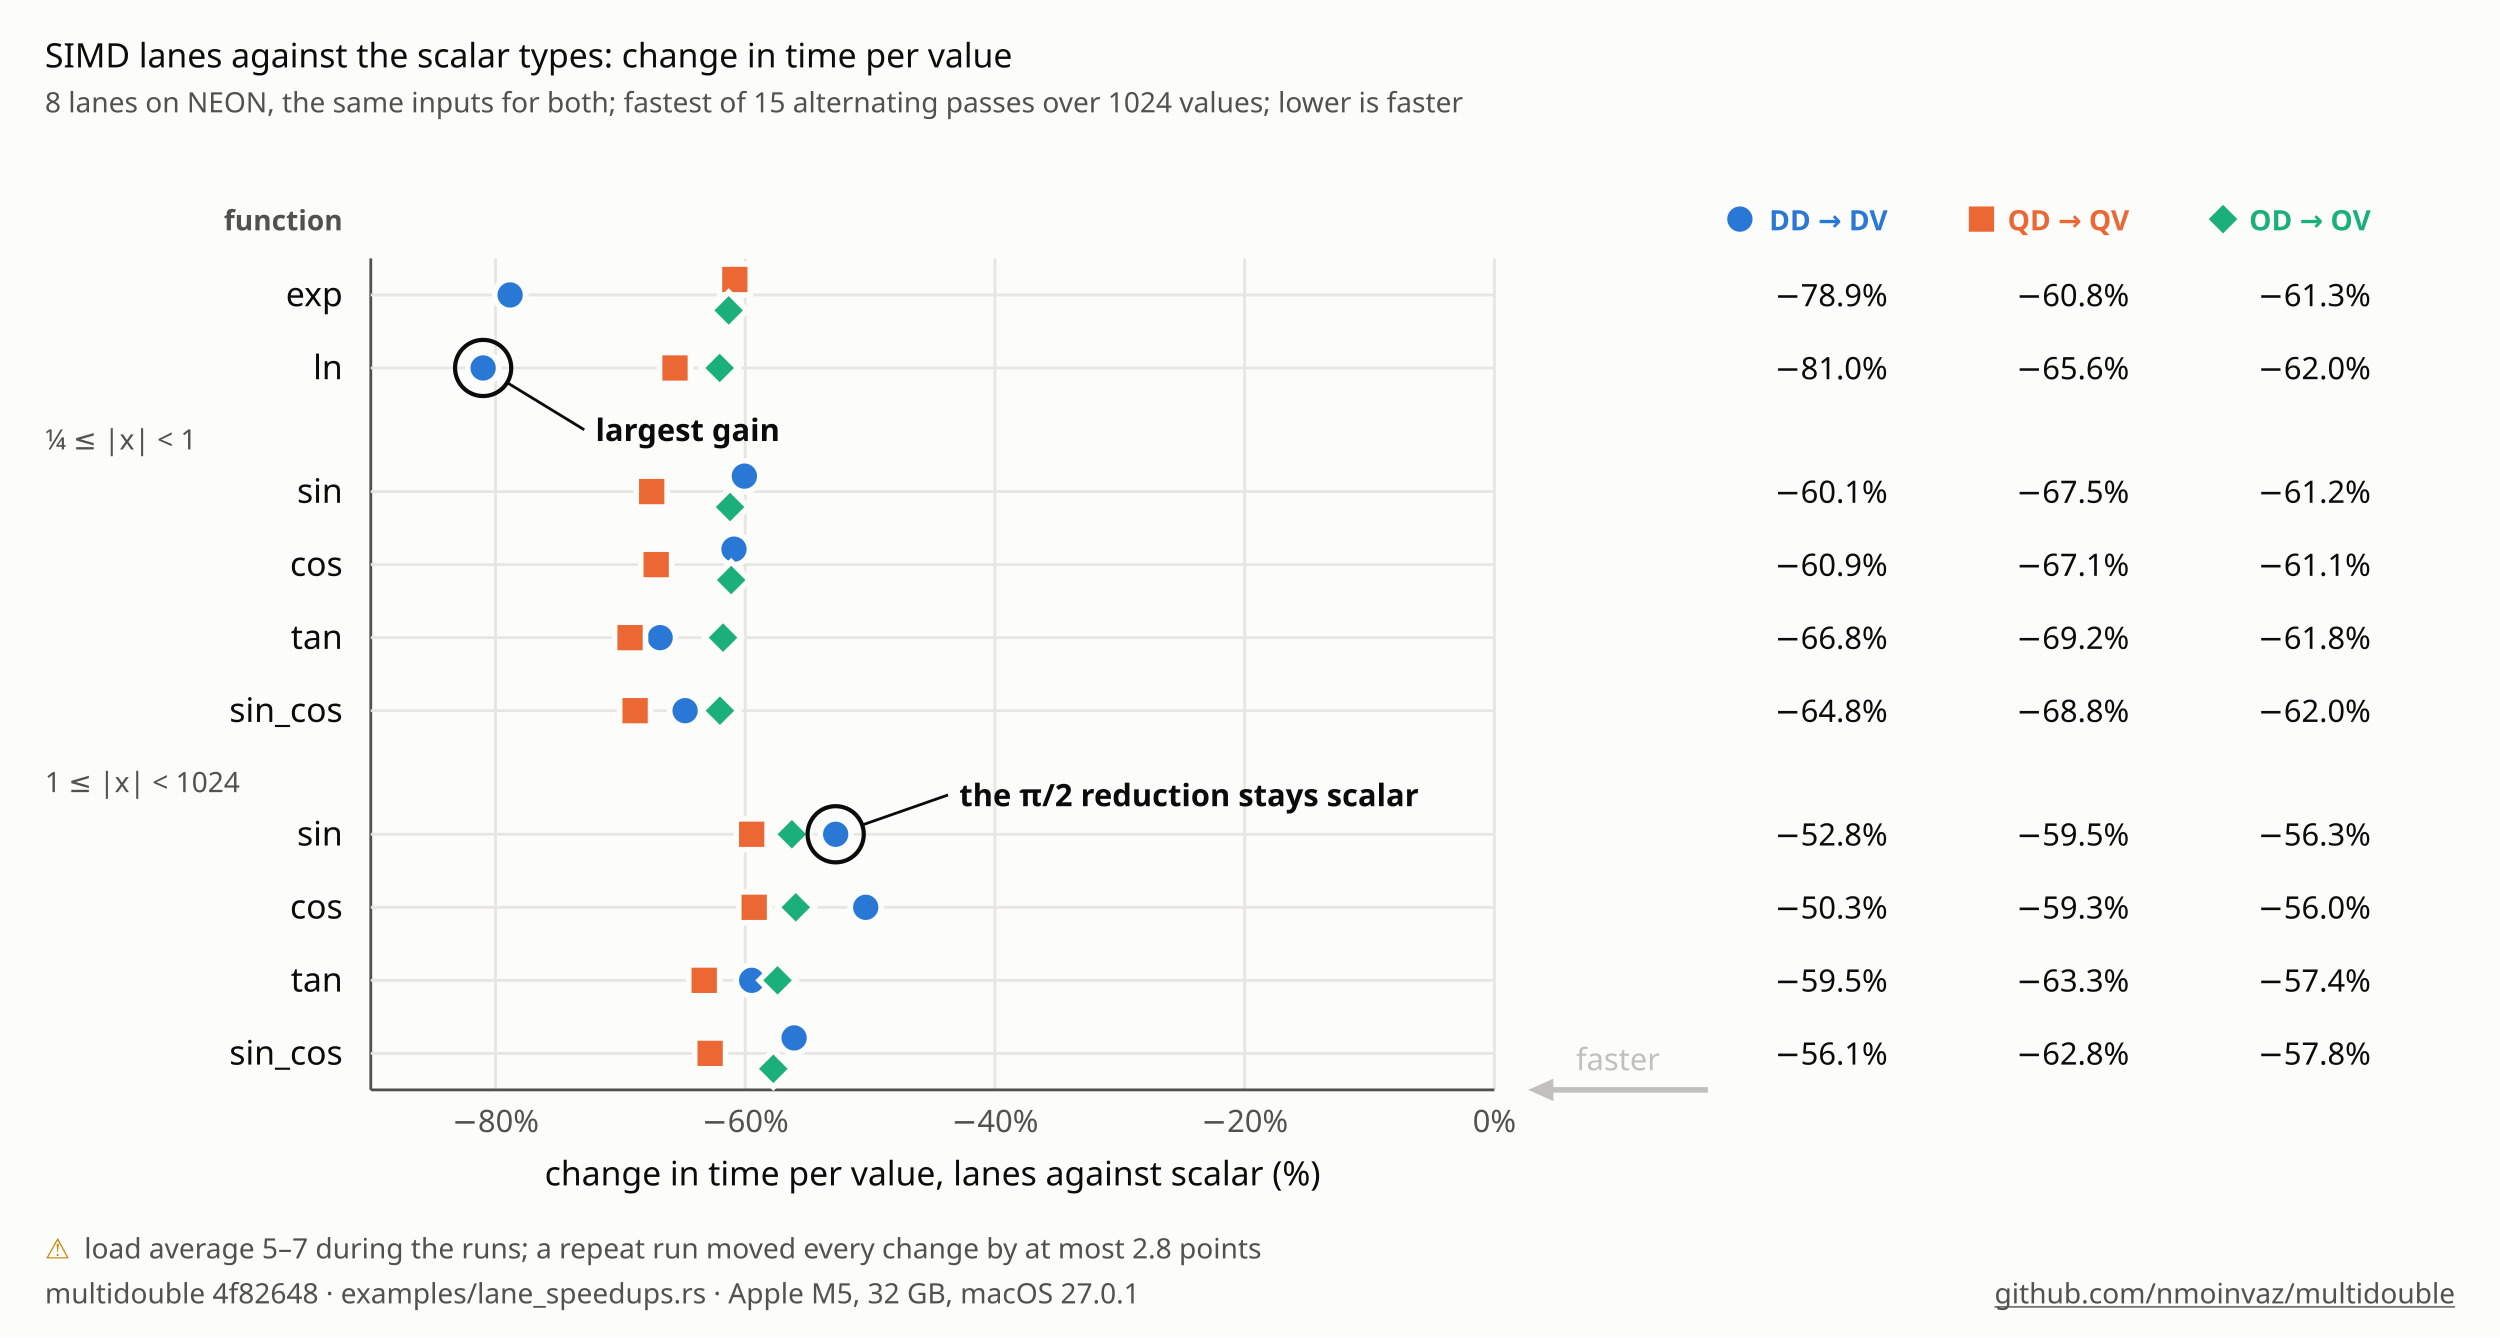
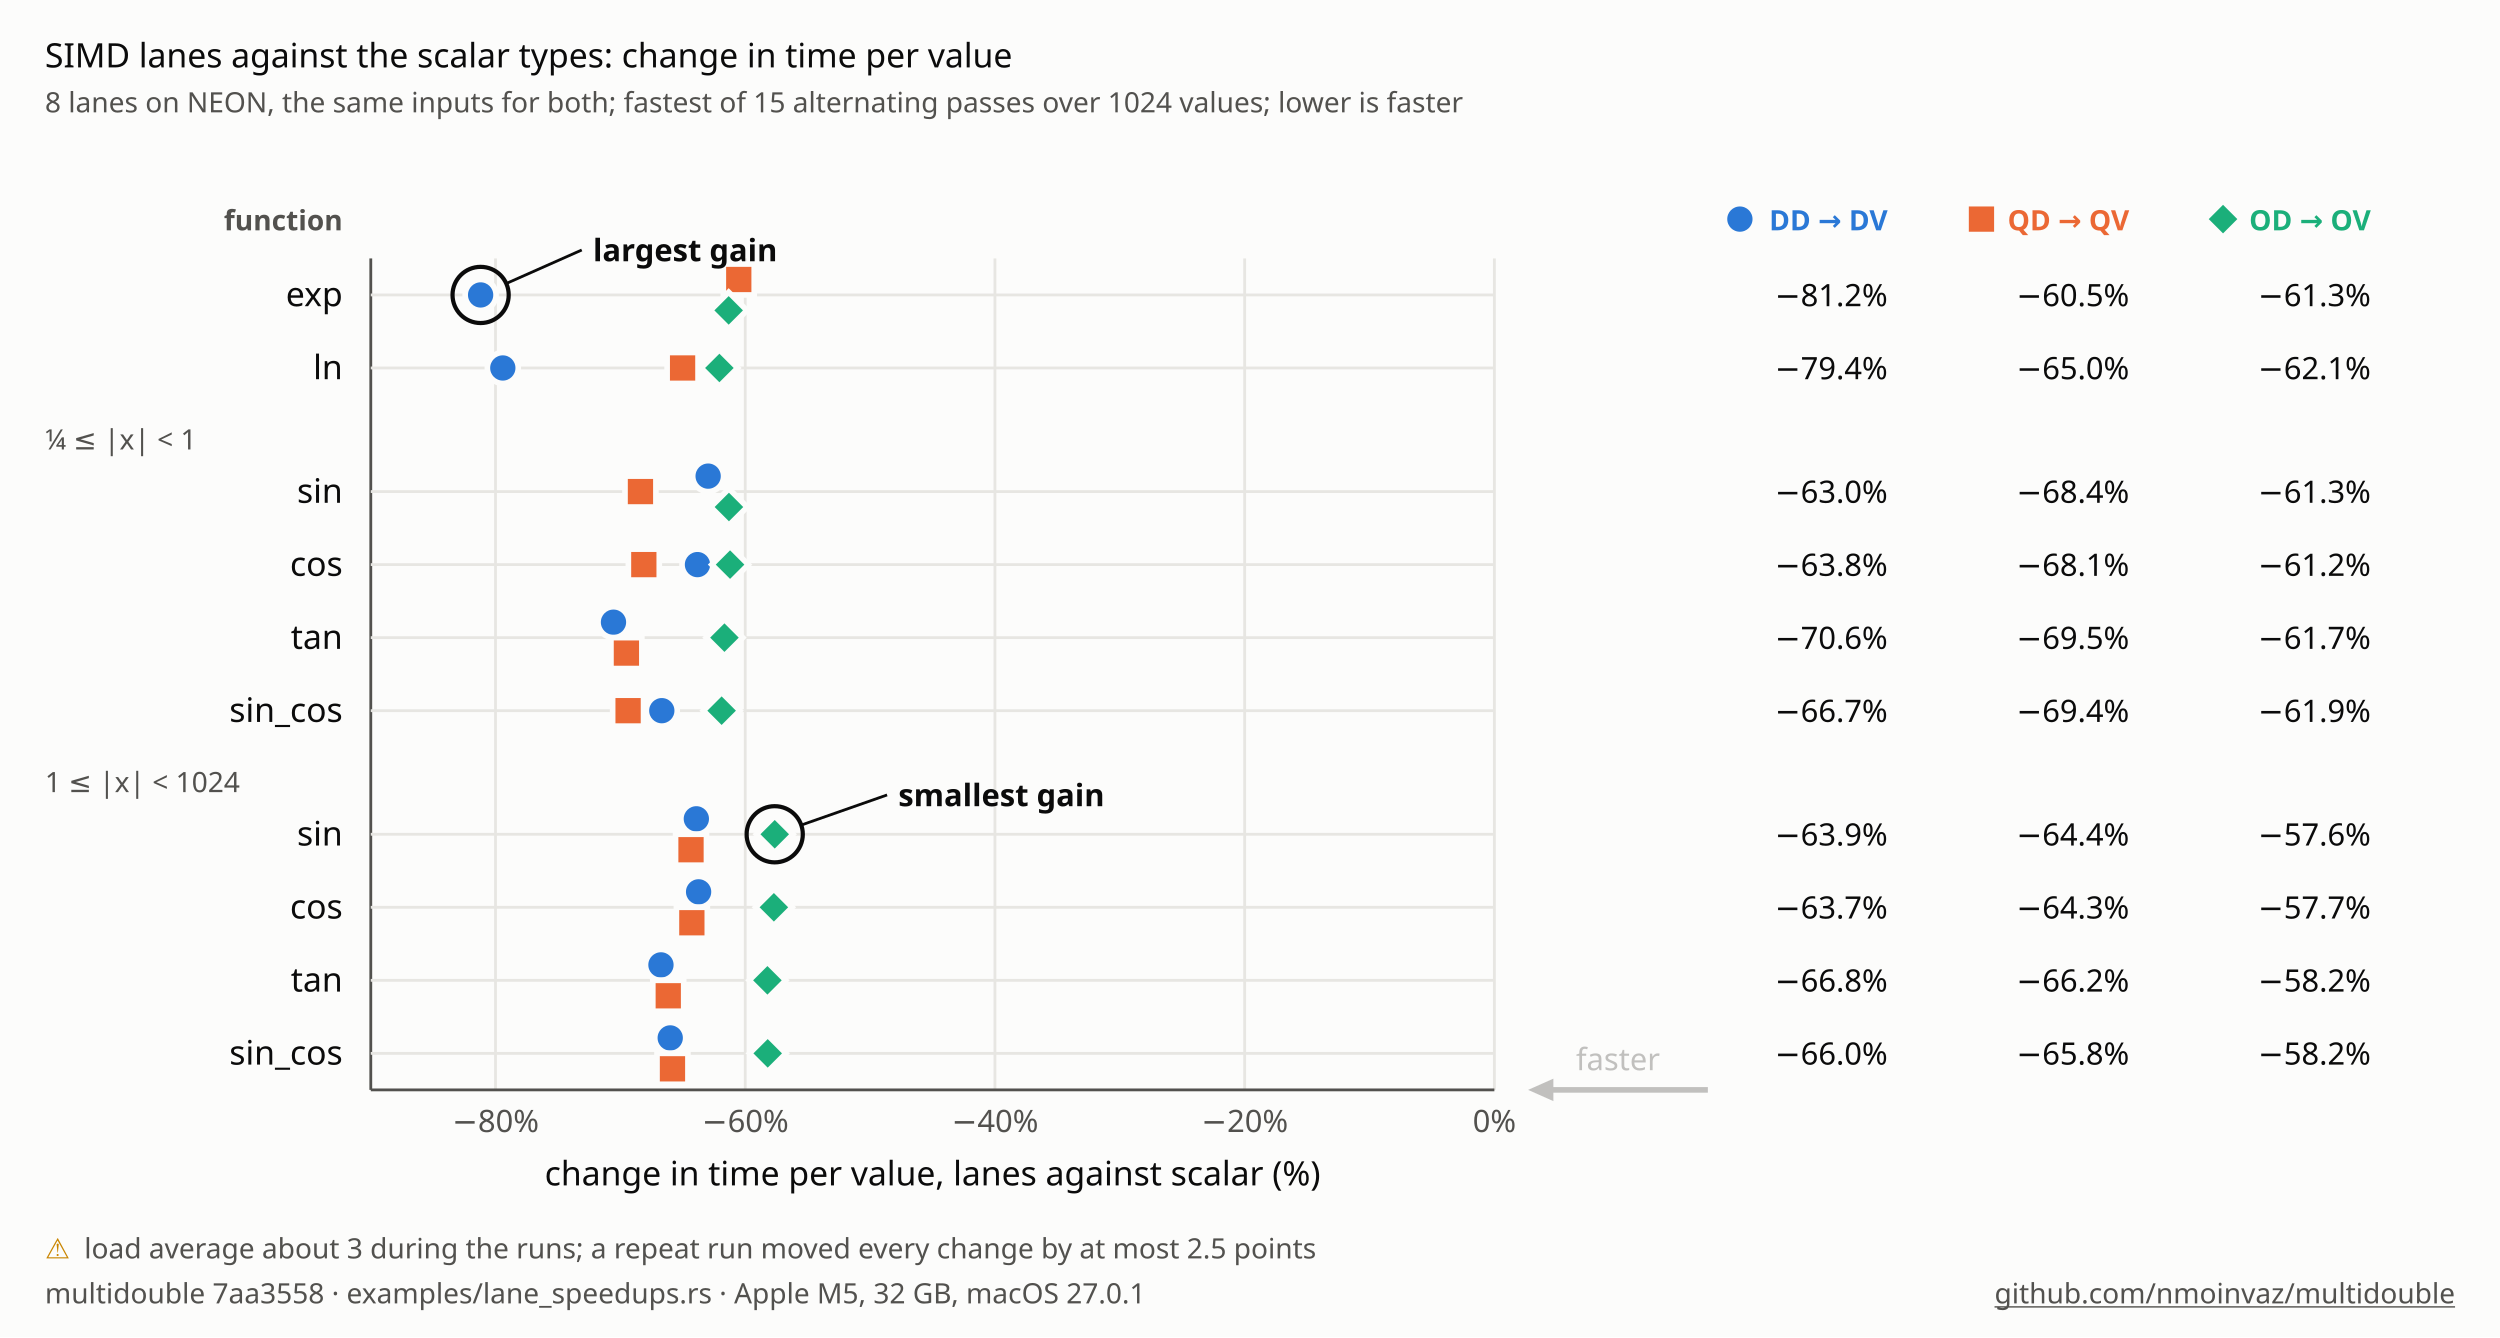
<svg xmlns="http://www.w3.org/2000/svg" width="890" height="476" viewBox="0 0 890 476" font-family="system-ui, sans-serif">
  <style>@media (prefers-color-scheme: dark){[fill="#fcfcfb"]{fill:#201f1d}[stroke="#fcfcfb"]{stroke:#201f1d}[fill="#0b0b0b"]{fill:#e8e6e3}[stroke="#0b0b0b"]{stroke:#e8e6e3}[fill="#52514e"]{fill:#a8a49d}[stroke="#52514e"]{stroke:#a8a49d}[fill="#e7e6e2"]{fill:#343230}[stroke="#e7e6e2"]{stroke:#343230}[fill="#c98500"]{fill:#d69a2d}[stroke="#c98500"]{stroke:#d69a2d}[fill="#eb6834"]{fill:#dd5c26}[stroke="#eb6834"]{stroke:#dd5c26}[fill="#eda100"]{fill:#c08800}[stroke="#eda100"]{stroke:#c08800}[fill="#e87ba4"]{fill:#d1678f}[stroke="#e87ba4"]{stroke:#d1678f}[fill="#4a3aa7"]{fill:#7263cf}[stroke="#4a3aa7"]{stroke:#7263cf}[fill="#a6339a"]{fill:#c257b5}[stroke="#a6339a"]{stroke:#c257b5}[fill="#7a7668"]{fill:#948e82}[stroke="#7a7668"]{stroke:#948e82}}</style>
  <rect width="890" height="476" fill="#fcfcfb" />
  <text x="16.0" y="24.0" font-size="12" fill="#0b0b0b" text-anchor="start" font-weight="normal">SIMD lanes against the scalar types: change in time per value</text>
  <text x="16.0" y="40.0" font-size="10" fill="#52514e" text-anchor="start" font-weight="normal">8 lanes on NEON, the same inputs for both; fastest of 15 alternating passes over 1024 values; lower is faster</text>
  <line x1="176.4" y1="92.0" x2="176.4" y2="388.0" stroke="#e7e6e2" stroke-width="1" />
  <text x="176.4" y="403.0" font-size="11" fill="#52514e" text-anchor="middle" font-weight="normal" font-variant-numeric="tabular-nums">−80%</text>
  <line x1="265.3" y1="92.0" x2="265.3" y2="388.0" stroke="#e7e6e2" stroke-width="1" />
  <text x="265.3" y="403.0" font-size="11" fill="#52514e" text-anchor="middle" font-weight="normal" font-variant-numeric="tabular-nums">−60%</text>
  <line x1="354.2" y1="92.0" x2="354.2" y2="388.0" stroke="#e7e6e2" stroke-width="1" />
  <text x="354.2" y="403.0" font-size="11" fill="#52514e" text-anchor="middle" font-weight="normal" font-variant-numeric="tabular-nums">−40%</text>
  <line x1="443.1" y1="92.0" x2="443.1" y2="388.0" stroke="#e7e6e2" stroke-width="1" />
  <text x="443.1" y="403.0" font-size="11" fill="#52514e" text-anchor="middle" font-weight="normal" font-variant-numeric="tabular-nums">−20%</text>
  <line x1="532.0" y1="92.0" x2="532.0" y2="388.0" stroke="#e7e6e2" stroke-width="1" />
  <text x="532.0" y="403.0" font-size="11" fill="#52514e" text-anchor="middle" font-weight="normal" font-variant-numeric="tabular-nums">0%</text>
  <line x1="132.0" y1="388.0" x2="532.0" y2="388.0" stroke="#52514e" stroke-width="1" />
  <line x1="132.0" y1="92.0" x2="132.0" y2="388.0" stroke="#52514e" stroke-width="1" />
  <text x="332.0" y="422.0" font-size="12" fill="#0b0b0b" text-anchor="middle" font-weight="normal">change in time per value, lanes against scalar (%)</text>
  <text x="122.0" y="82.0" font-size="10" fill="#52514e" text-anchor="end" font-weight="bold">function</text>
  <text x="122.0" y="109.0" font-size="12" fill="#0b0b0b" text-anchor="end" font-weight="normal">exp</text>
  <line x1="132.0" y1="105.0" x2="532.0" y2="105.0" stroke="#e7e6e2" stroke-width="1" />
  <text x="122.0" y="135.0" font-size="12" fill="#0b0b0b" text-anchor="end" font-weight="normal">ln</text>
  <line x1="132.0" y1="131.0" x2="532.0" y2="131.0" stroke="#e7e6e2" stroke-width="1" />
  <text x="16.0" y="160.0" font-size="10" fill="#52514e" text-anchor="start" font-weight="normal">¼ ≤ |x| &lt; 1</text>
  <text x="122.0" y="179.0" font-size="12" fill="#0b0b0b" text-anchor="end" font-weight="normal">sin</text>
  <line x1="132.0" y1="175.0" x2="532.0" y2="175.0" stroke="#e7e6e2" stroke-width="1" />
  <text x="122.0" y="205.0" font-size="12" fill="#0b0b0b" text-anchor="end" font-weight="normal">cos</text>
  <line x1="132.0" y1="201.0" x2="532.0" y2="201.0" stroke="#e7e6e2" stroke-width="1" />
  <text x="122.0" y="231.0" font-size="12" fill="#0b0b0b" text-anchor="end" font-weight="normal">tan</text>
  <line x1="132.0" y1="227.0" x2="532.0" y2="227.0" stroke="#e7e6e2" stroke-width="1" />
  <text x="122.0" y="257.0" font-size="12" fill="#0b0b0b" text-anchor="end" font-weight="normal">sin_cos</text>
  <line x1="132.0" y1="253.0" x2="532.0" y2="253.0" stroke="#e7e6e2" stroke-width="1" />
  <text x="16.0" y="282.0" font-size="10" fill="#52514e" text-anchor="start" font-weight="normal">1 ≤ |x| &lt; 1024</text>
  <text x="122.0" y="301.0" font-size="12" fill="#0b0b0b" text-anchor="end" font-weight="normal">sin</text>
  <line x1="132.0" y1="297.0" x2="532.0" y2="297.0" stroke="#e7e6e2" stroke-width="1" />
  <text x="122.0" y="327.0" font-size="12" fill="#0b0b0b" text-anchor="end" font-weight="normal">cos</text>
  <line x1="132.0" y1="323.0" x2="532.0" y2="323.0" stroke="#e7e6e2" stroke-width="1" />
  <text x="122.0" y="353.0" font-size="12" fill="#0b0b0b" text-anchor="end" font-weight="normal">tan</text>
  <line x1="132.0" y1="349.0" x2="532.0" y2="349.0" stroke="#e7e6e2" stroke-width="1" />
  <text x="122.0" y="379.0" font-size="12" fill="#0b0b0b" text-anchor="end" font-weight="normal">sin_cos</text>
  <line x1="132.0" y1="375.0" x2="532.0" y2="375.0" stroke="#e7e6e2" stroke-width="1" />
  <g>
-     <circle cx="181.6" cy="105.0" r="5.5" fill="#2a78d6" stroke="#fcfcfb" stroke-width="2" />
+     <circle cx="171.1" cy="105.0" r="5.5" fill="#2a78d6" stroke="#fcfcfb" stroke-width="2" />
  </g>
  <g>
-     <circle cx="172.0" cy="131.0" r="5.5" fill="#2a78d6" stroke="#fcfcfb" stroke-width="2" />
+     <circle cx="179.0" cy="131.0" r="5.5" fill="#2a78d6" stroke="#fcfcfb" stroke-width="2" />
  </g>
  <g>
-     <circle cx="265.0" cy="169.5" r="5.5" fill="#2a78d6" stroke="#fcfcfb" stroke-width="2" />
+     <circle cx="252.1" cy="169.5" r="5.5" fill="#2a78d6" stroke="#fcfcfb" stroke-width="2" />
  </g>
  <g>
-     <circle cx="261.3" cy="195.5" r="5.5" fill="#2a78d6" stroke="#fcfcfb" stroke-width="2" />
+     <circle cx="248.3" cy="201.0" r="5.5" fill="#2a78d6" stroke="#fcfcfb" stroke-width="2" />
  </g>
  <g>
-     <circle cx="235.0" cy="227.0" r="5.5" fill="#2a78d6" stroke="#fcfcfb" stroke-width="2" />
+     <circle cx="218.4" cy="221.5" r="5.5" fill="#2a78d6" stroke="#fcfcfb" stroke-width="2" />
  </g>
  <g>
-     <circle cx="243.9" cy="253.0" r="5.5" fill="#2a78d6" stroke="#fcfcfb" stroke-width="2" />
+     <circle cx="235.6" cy="253.0" r="5.5" fill="#2a78d6" stroke="#fcfcfb" stroke-width="2" />
  </g>
  <g>
-     <circle cx="297.5" cy="297.0" r="5.5" fill="#2a78d6" stroke="#fcfcfb" stroke-width="2" />
+     <circle cx="247.9" cy="291.5" r="5.5" fill="#2a78d6" stroke="#fcfcfb" stroke-width="2" />
  </g>
  <g>
-     <circle cx="308.2" cy="323.0" r="5.5" fill="#2a78d6" stroke="#fcfcfb" stroke-width="2" />
+     <circle cx="248.7" cy="317.5" r="5.5" fill="#2a78d6" stroke="#fcfcfb" stroke-width="2" />
  </g>
  <g>
-     <circle cx="267.6" cy="349.0" r="5.5" fill="#2a78d6" stroke="#fcfcfb" stroke-width="2" />
+     <circle cx="235.3" cy="343.5" r="5.5" fill="#2a78d6" stroke="#fcfcfb" stroke-width="2" />
  </g>
  <g>
-     <circle cx="282.7" cy="369.5" r="5.5" fill="#2a78d6" stroke="#fcfcfb" stroke-width="2" />
+     <circle cx="238.6" cy="369.5" r="5.5" fill="#2a78d6" stroke="#fcfcfb" stroke-width="2" />
  </g>
  <g>
-     <rect x="256.1" y="94.0" width="11.0" height="11.0" fill="#eb6834" stroke="#fcfcfb" stroke-width="2" />
+     <rect x="257.5" y="94.0" width="11.0" height="11.0" fill="#eb6834" stroke="#fcfcfb" stroke-width="2" />
  </g>
  <g>
-     <rect x="234.8" y="125.5" width="11.0" height="11.0" fill="#eb6834" stroke="#fcfcfb" stroke-width="2" />
+     <rect x="237.5" y="125.5" width="11.0" height="11.0" fill="#eb6834" stroke="#fcfcfb" stroke-width="2" />
  </g>
  <g>
-     <rect x="226.5" y="169.5" width="11.0" height="11.0" fill="#eb6834" stroke="#fcfcfb" stroke-width="2" />
+     <rect x="222.5" y="169.5" width="11.0" height="11.0" fill="#eb6834" stroke="#fcfcfb" stroke-width="2" />
  </g>
  <g>
-     <rect x="228.1" y="195.5" width="11.0" height="11.0" fill="#eb6834" stroke="#fcfcfb" stroke-width="2" />
+     <rect x="223.7" y="195.5" width="11.0" height="11.0" fill="#eb6834" stroke="#fcfcfb" stroke-width="2" />
  </g>
  <g>
-     <rect x="218.8" y="221.5" width="11.0" height="11.0" fill="#eb6834" stroke="#fcfcfb" stroke-width="2" />
+     <rect x="217.5" y="227.0" width="11.0" height="11.0" fill="#eb6834" stroke="#fcfcfb" stroke-width="2" />
  </g>
  <g>
-     <rect x="220.6" y="247.5" width="11.0" height="11.0" fill="#eb6834" stroke="#fcfcfb" stroke-width="2" />
+     <rect x="218.1" y="247.5" width="11.0" height="11.0" fill="#eb6834" stroke="#fcfcfb" stroke-width="2" />
  </g>
  <g>
-     <rect x="262.1" y="291.5" width="11.0" height="11.0" fill="#eb6834" stroke="#fcfcfb" stroke-width="2" />
+     <rect x="240.5" y="297.0" width="11.0" height="11.0" fill="#eb6834" stroke="#fcfcfb" stroke-width="2" />
  </g>
  <g>
-     <rect x="263.0" y="317.5" width="11.0" height="11.0" fill="#eb6834" stroke="#fcfcfb" stroke-width="2" />
+     <rect x="240.8" y="323.0" width="11.0" height="11.0" fill="#eb6834" stroke="#fcfcfb" stroke-width="2" />
  </g>
  <g>
-     <rect x="245.2" y="343.5" width="11.0" height="11.0" fill="#eb6834" stroke="#fcfcfb" stroke-width="2" />
+     <rect x="232.4" y="349.0" width="11.0" height="11.0" fill="#eb6834" stroke="#fcfcfb" stroke-width="2" />
  </g>
  <g>
-     <rect x="247.3" y="369.5" width="11.0" height="11.0" fill="#eb6834" stroke="#fcfcfb" stroke-width="2" />
+     <rect x="233.9" y="375.0" width="11.0" height="11.0" fill="#eb6834" stroke="#fcfcfb" stroke-width="2" />
  </g>
  <g>
    <polygon points="259.4,104.0 265.9,110.5 259.4,117.0 252.9,110.5" fill="#1baf7a" stroke="#fcfcfb" stroke-width="2" />
  </g>
  <g>
-     <polygon points="256.2,124.5 262.7,131.0 256.2,137.5 249.7,131.0" fill="#1baf7a" stroke="#fcfcfb" stroke-width="2" />
+     <polygon points="256.1,124.5 262.6,131.0 256.1,137.5 249.6,131.0" fill="#1baf7a" stroke="#fcfcfb" stroke-width="2" />
  </g>
  <g>
-     <polygon points="259.9,174.0 266.4,180.5 259.9,187.0 253.4,180.5" fill="#1baf7a" stroke="#fcfcfb" stroke-width="2" />
+     <polygon points="259.5,174.0 266.0,180.5 259.5,187.0 253.0,180.5" fill="#1baf7a" stroke="#fcfcfb" stroke-width="2" />
  </g>
  <g>
-     <polygon points="260.3,200.0 266.8,206.5 260.3,213.0 253.8,206.5" fill="#1baf7a" stroke="#fcfcfb" stroke-width="2" />
+     <polygon points="259.9,194.5 266.4,201.0 259.9,207.5 253.4,201.0" fill="#1baf7a" stroke="#fcfcfb" stroke-width="2" />
  </g>
  <g>
-     <polygon points="257.4,220.5 263.9,227.0 257.4,233.5 250.9,227.0" fill="#1baf7a" stroke="#fcfcfb" stroke-width="2" />
+     <polygon points="257.9,220.5 264.4,227.0 257.9,233.5 251.4,227.0" fill="#1baf7a" stroke="#fcfcfb" stroke-width="2" />
  </g>
  <g>
-     <polygon points="256.3,246.5 262.8,253.0 256.3,259.5 249.8,253.0" fill="#1baf7a" stroke="#fcfcfb" stroke-width="2" />
+     <polygon points="256.9,246.5 263.4,253.0 256.9,259.5 250.4,253.0" fill="#1baf7a" stroke="#fcfcfb" stroke-width="2" />
  </g>
  <g>
-     <polygon points="281.9,290.5 288.4,297.0 281.9,303.5 275.4,297.0" fill="#1baf7a" stroke="#fcfcfb" stroke-width="2" />
+     <polygon points="275.8,290.5 282.3,297.0 275.8,303.5 269.3,297.0" fill="#1baf7a" stroke="#fcfcfb" stroke-width="2" />
  </g>
  <g>
-     <polygon points="283.3,316.5 289.8,323.0 283.3,329.5 276.8,323.0" fill="#1baf7a" stroke="#fcfcfb" stroke-width="2" />
+     <polygon points="275.5,316.5 282.0,323.0 275.5,329.5 269.0,323.0" fill="#1baf7a" stroke="#fcfcfb" stroke-width="2" />
  </g>
  <g>
-     <polygon points="276.8,342.5 283.3,349.0 276.8,355.5 270.3,349.0" fill="#1baf7a" stroke="#fcfcfb" stroke-width="2" />
+     <polygon points="273.2,342.5 279.7,349.0 273.2,355.5 266.7,349.0" fill="#1baf7a" stroke="#fcfcfb" stroke-width="2" />
  </g>
  <g>
-     <polygon points="275.3,374.0 281.8,380.5 275.3,387.0 268.8,380.5" fill="#1baf7a" stroke="#fcfcfb" stroke-width="2" />
+     <polygon points="273.3,368.5 279.8,375.0 273.3,381.5 266.8,375.0" fill="#1baf7a" stroke="#fcfcfb" stroke-width="2" />
  </g>
  <text x="672.0" y="82.0" font-size="10" fill="#2a78d6" text-anchor="end" font-weight="bold">DD → DV</text>
  <g>
    <circle cx="619.4" cy="78.0" r="5.5" fill="#2a78d6" stroke="#fcfcfb" stroke-width="2" />
  </g>
-   <text x="672.0" y="109.0" font-size="11" fill="#0b0b0b" text-anchor="end" font-weight="normal" font-variant-numeric="tabular-nums">−78.9%</text>
-   <text x="672.0" y="135.0" font-size="11" fill="#0b0b0b" text-anchor="end" font-weight="normal" font-variant-numeric="tabular-nums">−81.0%</text>
-   <text x="672.0" y="179.0" font-size="11" fill="#0b0b0b" text-anchor="end" font-weight="normal" font-variant-numeric="tabular-nums">−60.1%</text>
-   <text x="672.0" y="205.0" font-size="11" fill="#0b0b0b" text-anchor="end" font-weight="normal" font-variant-numeric="tabular-nums">−60.9%</text>
-   <text x="672.0" y="231.0" font-size="11" fill="#0b0b0b" text-anchor="end" font-weight="normal" font-variant-numeric="tabular-nums">−66.8%</text>
-   <text x="672.0" y="257.0" font-size="11" fill="#0b0b0b" text-anchor="end" font-weight="normal" font-variant-numeric="tabular-nums">−64.8%</text>
-   <text x="672.0" y="301.0" font-size="11" fill="#0b0b0b" text-anchor="end" font-weight="normal" font-variant-numeric="tabular-nums">−52.8%</text>
-   <text x="672.0" y="327.0" font-size="11" fill="#0b0b0b" text-anchor="end" font-weight="normal" font-variant-numeric="tabular-nums">−50.3%</text>
-   <text x="672.0" y="353.0" font-size="11" fill="#0b0b0b" text-anchor="end" font-weight="normal" font-variant-numeric="tabular-nums">−59.5%</text>
-   <text x="672.0" y="379.0" font-size="11" fill="#0b0b0b" text-anchor="end" font-weight="normal" font-variant-numeric="tabular-nums">−56.1%</text>
+   <text x="672.0" y="109.0" font-size="11" fill="#0b0b0b" text-anchor="end" font-weight="normal" font-variant-numeric="tabular-nums">−81.2%</text>
+   <text x="672.0" y="135.0" font-size="11" fill="#0b0b0b" text-anchor="end" font-weight="normal" font-variant-numeric="tabular-nums">−79.4%</text>
+   <text x="672.0" y="179.0" font-size="11" fill="#0b0b0b" text-anchor="end" font-weight="normal" font-variant-numeric="tabular-nums">−63.0%</text>
+   <text x="672.0" y="205.0" font-size="11" fill="#0b0b0b" text-anchor="end" font-weight="normal" font-variant-numeric="tabular-nums">−63.8%</text>
+   <text x="672.0" y="231.0" font-size="11" fill="#0b0b0b" text-anchor="end" font-weight="normal" font-variant-numeric="tabular-nums">−70.6%</text>
+   <text x="672.0" y="257.0" font-size="11" fill="#0b0b0b" text-anchor="end" font-weight="normal" font-variant-numeric="tabular-nums">−66.7%</text>
+   <text x="672.0" y="301.0" font-size="11" fill="#0b0b0b" text-anchor="end" font-weight="normal" font-variant-numeric="tabular-nums">−63.9%</text>
+   <text x="672.0" y="327.0" font-size="11" fill="#0b0b0b" text-anchor="end" font-weight="normal" font-variant-numeric="tabular-nums">−63.7%</text>
+   <text x="672.0" y="353.0" font-size="11" fill="#0b0b0b" text-anchor="end" font-weight="normal" font-variant-numeric="tabular-nums">−66.8%</text>
+   <text x="672.0" y="379.0" font-size="11" fill="#0b0b0b" text-anchor="end" font-weight="normal" font-variant-numeric="tabular-nums">−66.0%</text>
  <text x="758.0" y="82.0" font-size="10" fill="#eb6834" text-anchor="end" font-weight="bold">QD → QV</text>
  <g>
    <rect x="699.9" y="72.5" width="11.0" height="11.0" fill="#eb6834" stroke="#fcfcfb" stroke-width="2" />
  </g>
-   <text x="758.0" y="109.0" font-size="11" fill="#0b0b0b" text-anchor="end" font-weight="normal" font-variant-numeric="tabular-nums">−60.8%</text>
-   <text x="758.0" y="135.0" font-size="11" fill="#0b0b0b" text-anchor="end" font-weight="normal" font-variant-numeric="tabular-nums">−65.6%</text>
-   <text x="758.0" y="179.0" font-size="11" fill="#0b0b0b" text-anchor="end" font-weight="normal" font-variant-numeric="tabular-nums">−67.5%</text>
-   <text x="758.0" y="205.0" font-size="11" fill="#0b0b0b" text-anchor="end" font-weight="normal" font-variant-numeric="tabular-nums">−67.1%</text>
-   <text x="758.0" y="231.0" font-size="11" fill="#0b0b0b" text-anchor="end" font-weight="normal" font-variant-numeric="tabular-nums">−69.2%</text>
-   <text x="758.0" y="257.0" font-size="11" fill="#0b0b0b" text-anchor="end" font-weight="normal" font-variant-numeric="tabular-nums">−68.8%</text>
-   <text x="758.0" y="301.0" font-size="11" fill="#0b0b0b" text-anchor="end" font-weight="normal" font-variant-numeric="tabular-nums">−59.5%</text>
-   <text x="758.0" y="327.0" font-size="11" fill="#0b0b0b" text-anchor="end" font-weight="normal" font-variant-numeric="tabular-nums">−59.3%</text>
-   <text x="758.0" y="353.0" font-size="11" fill="#0b0b0b" text-anchor="end" font-weight="normal" font-variant-numeric="tabular-nums">−63.3%</text>
-   <text x="758.0" y="379.0" font-size="11" fill="#0b0b0b" text-anchor="end" font-weight="normal" font-variant-numeric="tabular-nums">−62.8%</text>
+   <text x="758.0" y="109.0" font-size="11" fill="#0b0b0b" text-anchor="end" font-weight="normal" font-variant-numeric="tabular-nums">−60.5%</text>
+   <text x="758.0" y="135.0" font-size="11" fill="#0b0b0b" text-anchor="end" font-weight="normal" font-variant-numeric="tabular-nums">−65.0%</text>
+   <text x="758.0" y="179.0" font-size="11" fill="#0b0b0b" text-anchor="end" font-weight="normal" font-variant-numeric="tabular-nums">−68.4%</text>
+   <text x="758.0" y="205.0" font-size="11" fill="#0b0b0b" text-anchor="end" font-weight="normal" font-variant-numeric="tabular-nums">−68.1%</text>
+   <text x="758.0" y="231.0" font-size="11" fill="#0b0b0b" text-anchor="end" font-weight="normal" font-variant-numeric="tabular-nums">−69.5%</text>
+   <text x="758.0" y="257.0" font-size="11" fill="#0b0b0b" text-anchor="end" font-weight="normal" font-variant-numeric="tabular-nums">−69.4%</text>
+   <text x="758.0" y="301.0" font-size="11" fill="#0b0b0b" text-anchor="end" font-weight="normal" font-variant-numeric="tabular-nums">−64.4%</text>
+   <text x="758.0" y="327.0" font-size="11" fill="#0b0b0b" text-anchor="end" font-weight="normal" font-variant-numeric="tabular-nums">−64.3%</text>
+   <text x="758.0" y="353.0" font-size="11" fill="#0b0b0b" text-anchor="end" font-weight="normal" font-variant-numeric="tabular-nums">−66.2%</text>
+   <text x="758.0" y="379.0" font-size="11" fill="#0b0b0b" text-anchor="end" font-weight="normal" font-variant-numeric="tabular-nums">−65.8%</text>
  <text x="844.0" y="82.0" font-size="10" fill="#1baf7a" text-anchor="end" font-weight="bold">OD → OV</text>
  <g>
    <polygon points="791.4,71.5 797.9,78.0 791.4,84.5 784.9,78.0" fill="#1baf7a" stroke="#fcfcfb" stroke-width="2" />
  </g>
  <text x="844.0" y="109.0" font-size="11" fill="#0b0b0b" text-anchor="end" font-weight="normal" font-variant-numeric="tabular-nums">−61.3%</text>
-   <text x="844.0" y="135.0" font-size="11" fill="#0b0b0b" text-anchor="end" font-weight="normal" font-variant-numeric="tabular-nums">−62.0%</text>
-   <text x="844.0" y="179.0" font-size="11" fill="#0b0b0b" text-anchor="end" font-weight="normal" font-variant-numeric="tabular-nums">−61.2%</text>
-   <text x="844.0" y="205.0" font-size="11" fill="#0b0b0b" text-anchor="end" font-weight="normal" font-variant-numeric="tabular-nums">−61.1%</text>
-   <text x="844.0" y="231.0" font-size="11" fill="#0b0b0b" text-anchor="end" font-weight="normal" font-variant-numeric="tabular-nums">−61.8%</text>
-   <text x="844.0" y="257.0" font-size="11" fill="#0b0b0b" text-anchor="end" font-weight="normal" font-variant-numeric="tabular-nums">−62.0%</text>
-   <text x="844.0" y="301.0" font-size="11" fill="#0b0b0b" text-anchor="end" font-weight="normal" font-variant-numeric="tabular-nums">−56.3%</text>
-   <text x="844.0" y="327.0" font-size="11" fill="#0b0b0b" text-anchor="end" font-weight="normal" font-variant-numeric="tabular-nums">−56.0%</text>
-   <text x="844.0" y="353.0" font-size="11" fill="#0b0b0b" text-anchor="end" font-weight="normal" font-variant-numeric="tabular-nums">−57.4%</text>
-   <text x="844.0" y="379.0" font-size="11" fill="#0b0b0b" text-anchor="end" font-weight="normal" font-variant-numeric="tabular-nums">−57.8%</text>
+   <text x="844.0" y="135.0" font-size="11" fill="#0b0b0b" text-anchor="end" font-weight="normal" font-variant-numeric="tabular-nums">−62.1%</text>
+   <text x="844.0" y="179.0" font-size="11" fill="#0b0b0b" text-anchor="end" font-weight="normal" font-variant-numeric="tabular-nums">−61.3%</text>
+   <text x="844.0" y="205.0" font-size="11" fill="#0b0b0b" text-anchor="end" font-weight="normal" font-variant-numeric="tabular-nums">−61.2%</text>
+   <text x="844.0" y="231.0" font-size="11" fill="#0b0b0b" text-anchor="end" font-weight="normal" font-variant-numeric="tabular-nums">−61.7%</text>
+   <text x="844.0" y="257.0" font-size="11" fill="#0b0b0b" text-anchor="end" font-weight="normal" font-variant-numeric="tabular-nums">−61.9%</text>
+   <text x="844.0" y="301.0" font-size="11" fill="#0b0b0b" text-anchor="end" font-weight="normal" font-variant-numeric="tabular-nums">−57.6%</text>
+   <text x="844.0" y="327.0" font-size="11" fill="#0b0b0b" text-anchor="end" font-weight="normal" font-variant-numeric="tabular-nums">−57.7%</text>
+   <text x="844.0" y="353.0" font-size="11" fill="#0b0b0b" text-anchor="end" font-weight="normal" font-variant-numeric="tabular-nums">−58.2%</text>
+   <text x="844.0" y="379.0" font-size="11" fill="#0b0b0b" text-anchor="end" font-weight="normal" font-variant-numeric="tabular-nums">−58.2%</text>
  <g opacity="0.35">
    <line x1="608.0" y1="388.0" x2="550.0" y2="388.0" stroke="#52514e" stroke-width="2" />
    <polygon points="544.0,388.0 553.0,384.0 553.0,392.0" fill="#52514e" />
    <text x="576.0" y="381.0" font-size="11" fill="#52514e" text-anchor="middle" transform="rotate(360.0 576.0 388.0)">faster</text>
  </g>
-   <circle cx="172.0" cy="131.0" r="10" fill="none" stroke="#0b0b0b" stroke-width="1.5" />
-   <line x1="180.5" y1="136.2" x2="208.0" y2="153.0" stroke="#0b0b0b" stroke-width="1" />
-   <text x="212.0" y="157.0" font-size="11" fill="#0b0b0b" text-anchor="start" font-weight="bold">largest gain</text>
-   <circle cx="297.5" cy="297.0" r="10" fill="none" stroke="#0b0b0b" stroke-width="1.5" />
-   <line x1="306.9" y1="293.7" x2="337.5" y2="283.0" stroke="#0b0b0b" stroke-width="1" />
-   <text x="341.5" y="287.0" font-size="11" fill="#0b0b0b" text-anchor="start" font-weight="bold">the π/2 reduction stays scalar</text>
-   <text x="16.0" y="464.0" font-size="10" fill="#52514e" text-anchor="start" font-weight="normal">multidouble 4f82648  ·  examples/lane_speedups.rs  ·  Apple M5, 32 GB, macOS 27.0.1</text>
+   <circle cx="171.1" cy="105.0" r="10" fill="none" stroke="#0b0b0b" stroke-width="1.5" />
+   <line x1="180.3" y1="100.9" x2="207.1" y2="89.0" stroke="#0b0b0b" stroke-width="1" />
+   <text x="211.1" y="93.0" font-size="11" fill="#0b0b0b" text-anchor="start" font-weight="bold">largest gain</text>
+   <circle cx="275.8" cy="297.0" r="10" fill="none" stroke="#0b0b0b" stroke-width="1.5" />
+   <line x1="285.3" y1="293.7" x2="315.8" y2="283.0" stroke="#0b0b0b" stroke-width="1" />
+   <text x="319.8" y="287.0" font-size="11" fill="#0b0b0b" text-anchor="start" font-weight="bold">smallest gain</text>
+   <text x="16.0" y="464.0" font-size="10" fill="#52514e" text-anchor="start" font-weight="normal">multidouble 7aa3558  ·  examples/lane_speedups.rs  ·  Apple M5, 32 GB, macOS 27.0.1</text>
  <text x="16.0" y="448.0" font-size="10" fill="#c98500" text-anchor="start" font-weight="normal">⚠</text>
-   <text x="30.0" y="448.0" font-size="10" fill="#52514e" text-anchor="start" font-weight="normal">load average 5–7 during the runs; a repeat run moved every change by at most 2.8 points</text>
+   <text x="30.0" y="448.0" font-size="10" fill="#52514e" text-anchor="start" font-weight="normal">load average about 3 during the runs; a repeat run moved every change by at most 2.5 points</text>
  <a href="https://github.com/nmoinvaz/multidouble">
    <text x="874" y="464" font-size="10" fill="#52514e" text-anchor="end" text-decoration="underline">github.com/nmoinvaz/multidouble</text>
  </a>
</svg>
